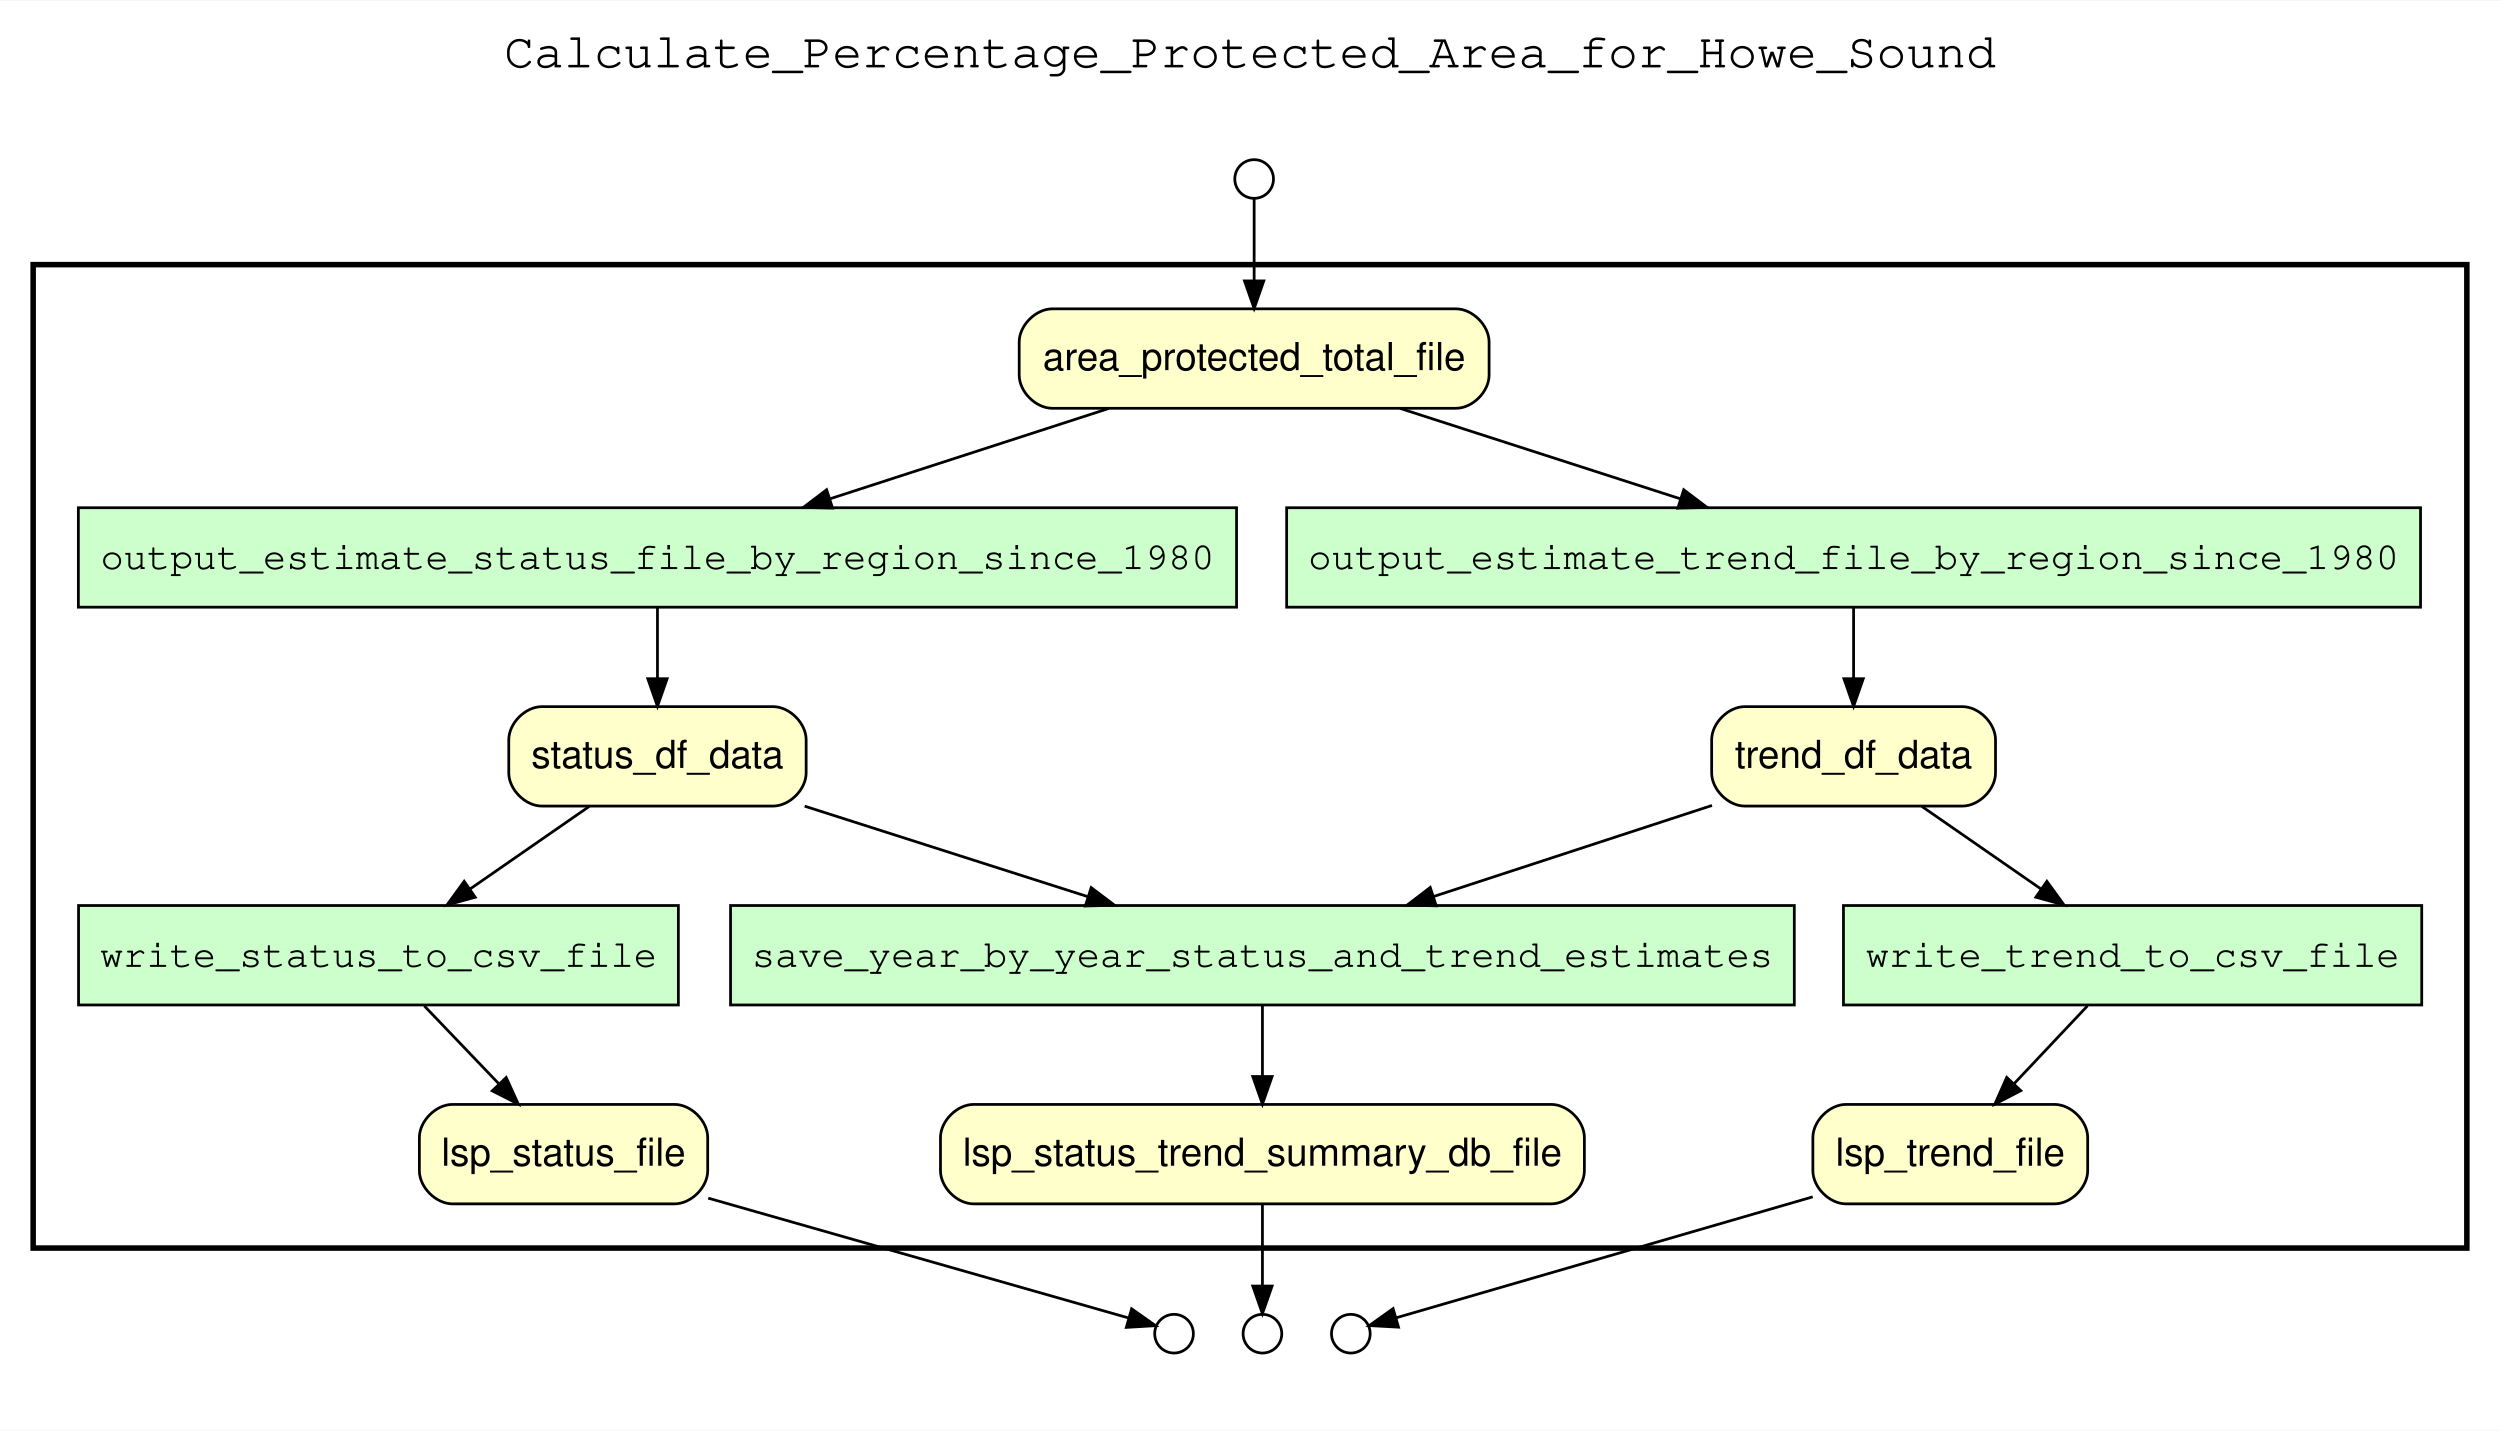
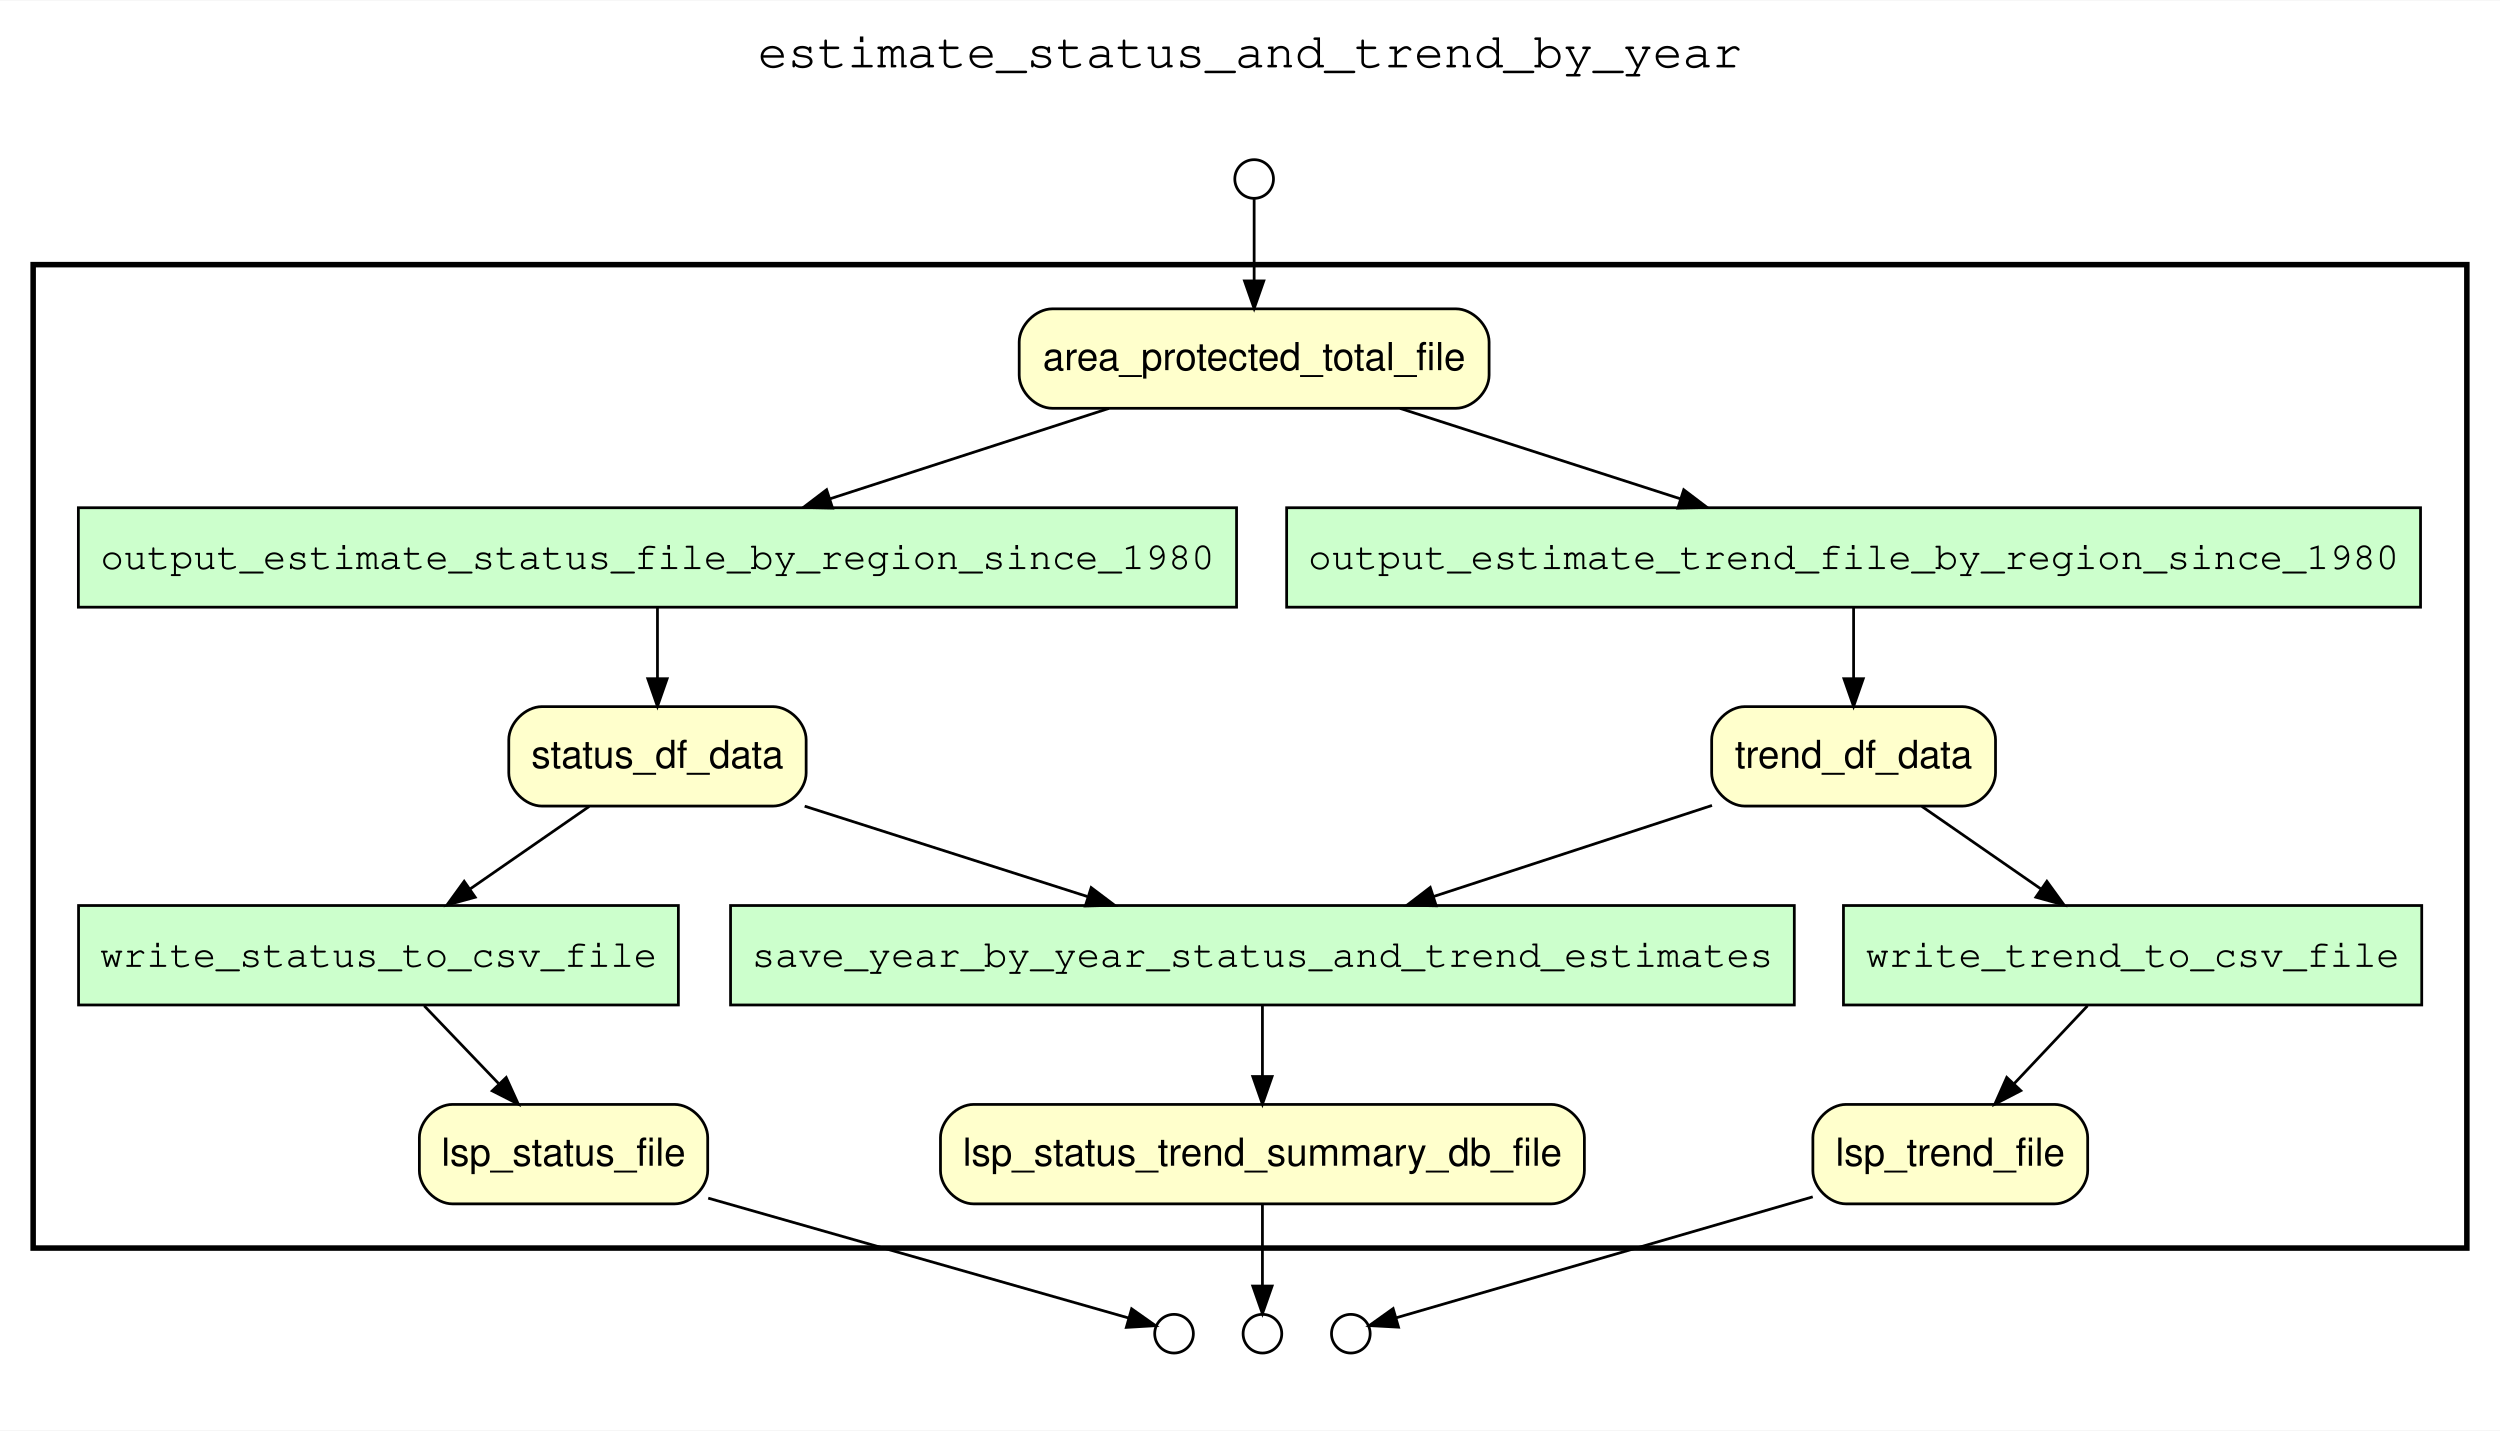
<svg xmlns="http://www.w3.org/2000/svg" width="905pt" height="518pt" viewBox="0.00 0.00 905.00 517.60">
  <g id="graph0" class="graph" transform="scale(1 1) rotate(0) translate(4 513.6)">
    <polygon fill="white" stroke="none" points="-4,4 -4,-513.6 901,-513.6 901,4 -4,4" />
-     <text text-anchor="middle" x="448.5" y="-489.4" font-family="Courier,monospace" font-size="18.00">Calculate_Percentage_Protected_Area_for_Howe_Sound</text>
+     <text text-anchor="middle" x="448.5" y="-489.4" font-family="Courier,monospace" font-size="18.00">estimate_status_and_trend_by_year</text>
    <g id="clust1" class="cluster">
      <polygon fill="none" stroke="black" stroke-width="2" points="8,-62 8,-418 889,-418 889,-62 8,-62" />
    </g>
    <g id="clust2" class="cluster">
      <polygon fill="none" stroke="white" stroke-width="2" points="16,-70 16,-410 881,-410 881,-70 16,-70" />
    </g>
    <g id="clust3" class="cluster">
      <polygon fill="none" stroke="white" stroke-width="2" points="427,-426 427,-472 473,-472 473,-426 427,-426" />
    </g>
    <g id="clust4" class="cluster">
      <polygon fill="none" stroke="white" stroke-width="2" points="435,-434 435,-464 465,-464 465,-434 435,-434" />
    </g>
    <g id="clust5" class="cluster">
      <polygon fill="none" stroke="white" stroke-width="2" points="398,-8 398,-54 508,-54 508,-8 398,-8" />
    </g>
    <g id="clust6" class="cluster">
      <polygon fill="none" stroke="white" stroke-width="2" points="406,-16 406,-46 500,-46 500,-16 406,-16" />
    </g>
    <g id="node1" class="node">
      <polygon fill="#ccffcc" stroke="black" points="241.567,-186 24.433,-186 24.433,-150 241.567,-150 241.567,-186" />
      <text text-anchor="middle" x="133" y="-163.8" font-family="Courier,monospace" font-size="14.00">write_status_to_csv_file</text>
    </g>
    <g id="node8" class="node">
      <path fill="#ffffcc" stroke="black" d="M240.188,-114C240.188,-114 159.812,-114 159.812,-114 153.812,-114 147.812,-108 147.812,-102 147.812,-102 147.812,-90 147.812,-90 147.812,-84 153.812,-78 159.812,-78 159.812,-78 240.188,-78 240.188,-78 246.188,-78 252.188,-84 252.188,-90 252.188,-90 252.188,-102 252.188,-102 252.188,-108 246.188,-114 240.188,-114" />
      <text text-anchor="middle" x="200" y="-91.8" font-family="Helvetica,sans-Serif" font-size="14.00">lsp_status_file</text>
    </g>
    <g id="edge4" class="edge">
      <path fill="none" stroke="black" d="M149.562,-149.697C157.675,-141.22 167.588,-130.864 176.471,-121.583" />
      <polygon fill="black" stroke="black" points="179.243,-123.749 183.629,-114.104 174.186,-118.908 179.243,-123.749" />
    </g>
    <g id="node2" class="node">
      <polygon fill="#ccffcc" stroke="black" points="645.539,-186 260.461,-186 260.461,-150 645.539,-150 645.539,-186" />
      <text text-anchor="middle" x="453" y="-163.8" font-family="Courier,monospace" font-size="14.00">save_year_by_year_status_and_trend_estimates</text>
    </g>
    <g id="node11" class="node">
      <path fill="#ffffcc" stroke="black" d="M557.546,-114C557.546,-114 348.454,-114 348.454,-114 342.454,-114 336.454,-108 336.454,-102 336.454,-102 336.454,-90 336.454,-90 336.454,-84 342.454,-78 348.454,-78 348.454,-78 557.546,-78 557.546,-78 563.546,-78 569.546,-84 569.546,-90 569.546,-90 569.546,-102 569.546,-102 569.546,-108 563.546,-114 557.546,-114" />
      <text text-anchor="middle" x="453" y="-91.8" font-family="Helvetica,sans-Serif" font-size="14.00">lsp_status_trend_summary_db_file</text>
    </g>
    <g id="edge1" class="edge">
      <path fill="none" stroke="black" d="M453,-149.697C453,-141.983 453,-132.712 453,-124.112" />
      <polygon fill="black" stroke="black" points="456.5,-124.104 453,-114.104 449.5,-124.104 456.5,-124.104" />
    </g>
    <g id="node3" class="node">
      <polygon fill="#ccffcc" stroke="black" points="872.668,-186 663.332,-186 663.332,-150 872.668,-150 872.668,-186" />
      <text text-anchor="middle" x="768" y="-163.8" font-family="Courier,monospace" font-size="14.00">write_trend_to_csv_file</text>
    </g>
    <g id="node10" class="node">
      <path fill="#ffffcc" stroke="black" d="M739.74,-114C739.74,-114 664.26,-114 664.26,-114 658.26,-114 652.26,-108 652.26,-102 652.26,-102 652.26,-90 652.26,-90 652.26,-84 658.26,-78 664.26,-78 664.26,-78 739.74,-78 739.74,-78 745.74,-78 751.74,-84 751.74,-90 751.74,-90 751.74,-102 751.74,-102 751.74,-108 745.74,-114 739.74,-114" />
      <text text-anchor="middle" x="702" y="-91.8" font-family="Helvetica,sans-Serif" font-size="14.00">lsp_trend_file</text>
    </g>
    <g id="edge2" class="edge">
      <path fill="none" stroke="black" d="M751.685,-149.697C743.693,-141.22 733.928,-130.864 725.178,-121.583" />
      <polygon fill="black" stroke="black" points="727.534,-118.979 718.127,-114.104 722.441,-123.781 727.534,-118.979" />
    </g>
    <g id="node4" class="node">
      <polygon fill="#ccffcc" stroke="black" points="443.633,-330 24.367,-330 24.367,-294 443.633,-294 443.633,-330" />
      <text text-anchor="middle" x="234" y="-307.8" font-family="Courier,monospace" font-size="14.00">output_estimate_status_file_by_region_since_1980</text>
    </g>
    <g id="node7" class="node">
      <path fill="#ffffcc" stroke="black" d="M275.823,-258C275.823,-258 192.177,-258 192.177,-258 186.177,-258 180.177,-252 180.177,-246 180.177,-246 180.177,-234 180.177,-234 180.177,-228 186.177,-222 192.177,-222 192.177,-222 275.823,-222 275.823,-222 281.823,-222 287.823,-228 287.823,-234 287.823,-234 287.823,-246 287.823,-246 287.823,-252 281.823,-258 275.823,-258" />
      <text text-anchor="middle" x="234" y="-235.8" font-family="Helvetica,sans-Serif" font-size="14.00">status_df_data</text>
    </g>
    <g id="edge5" class="edge">
      <path fill="none" stroke="black" d="M234,-293.697C234,-285.983 234,-276.712 234,-268.112" />
      <polygon fill="black" stroke="black" points="237.5,-268.104 234,-258.104 230.5,-268.104 237.5,-268.104" />
    </g>
    <g id="node5" class="node">
      <polygon fill="#ccffcc" stroke="black" points="872.234,-330 461.766,-330 461.766,-294 872.234,-294 872.234,-330" />
      <text text-anchor="middle" x="667" y="-307.8" font-family="Courier,monospace" font-size="14.00">output_estimate_trend_file_by_region_since_1980</text>
    </g>
    <g id="node9" class="node">
      <path fill="#ffffcc" stroke="black" d="M706.376,-258C706.376,-258 627.624,-258 627.624,-258 621.624,-258 615.624,-252 615.624,-246 615.624,-246 615.624,-234 615.624,-234 615.624,-228 621.624,-222 627.624,-222 627.624,-222 706.376,-222 706.376,-222 712.376,-222 718.376,-228 718.376,-234 718.376,-234 718.376,-246 718.376,-246 718.376,-252 712.376,-258 706.376,-258" />
      <text text-anchor="middle" x="667" y="-235.8" font-family="Helvetica,sans-Serif" font-size="14.00">trend_df_data</text>
    </g>
    <g id="edge3" class="edge">
      <path fill="none" stroke="black" d="M667,-293.697C667,-285.983 667,-276.712 667,-268.112" />
      <polygon fill="black" stroke="black" points="670.5,-268.104 667,-258.104 663.5,-268.104 670.5,-268.104" />
    </g>
    <g id="node6" class="node">
      <path fill="#ffffcc" stroke="black" d="M523.05,-402C523.05,-402 376.95,-402 376.95,-402 370.95,-402 364.95,-396 364.95,-390 364.95,-390 364.95,-378 364.95,-378 364.95,-372 370.95,-366 376.95,-366 376.95,-366 523.05,-366 523.05,-366 529.05,-366 535.05,-372 535.05,-378 535.05,-378 535.05,-390 535.05,-390 535.05,-396 529.05,-402 523.05,-402" />
      <text text-anchor="middle" x="450" y="-379.8" font-family="Helvetica,sans-Serif" font-size="14.00">area_protected_total_file</text>
    </g>
    <g id="edge6" class="edge">
      <path fill="none" stroke="black" d="M397.437,-365.966C366.994,-356.1 328.489,-343.622 296.501,-333.255" />
      <polygon fill="black" stroke="black" points="297.391,-329.864 286.799,-330.111 295.233,-336.523 297.391,-329.864" />
    </g>
    <g id="edge8" class="edge">
      <path fill="none" stroke="black" d="M502.807,-365.966C533.39,-356.1 572.073,-343.622 604.21,-333.255" />
      <polygon fill="black" stroke="black" points="605.514,-336.512 613.957,-330.111 603.365,-329.85 605.514,-336.512" />
    </g>
    <g id="edge7" class="edge">
      <path fill="none" stroke="black" d="M209.293,-221.876C196.331,-212.893 180.272,-201.763 166.235,-192.034" />
      <polygon fill="black" stroke="black" points="168.015,-189.009 157.802,-186.19 164.028,-194.763 168.015,-189.009" />
    </g>
    <g id="edge10" class="edge">
      <path fill="none" stroke="black" d="M287.293,-221.966C318.159,-212.1 357.198,-199.622 389.631,-189.255" />
      <polygon fill="black" stroke="black" points="391.008,-192.489 399.468,-186.111 388.877,-185.822 391.008,-192.489" />
    </g>
    <g id="node15" class="node">
      <ellipse fill="none" stroke="black" cx="421" cy="-31" rx="7" ry="7" />
    </g>
    <g id="edge15" class="edge">
      <path fill="none" stroke="black" d="M252.374,-80.07C301.712,-66.005 372.662,-45.78 404.472,-36.712" />
      <polygon fill="black" stroke="black" points="405.651,-40.015 414.309,-33.907 403.732,-33.283 405.651,-40.015" />
    </g>
    <g id="edge11" class="edge">
      <path fill="none" stroke="black" d="M615.742,-222.233C585.485,-212.336 546.979,-199.741 515.019,-189.287" />
      <polygon fill="black" stroke="black" points="515.919,-185.899 505.327,-186.116 513.743,-192.552 515.919,-185.899" />
    </g>
    <g id="edge9" class="edge">
      <path fill="none" stroke="black" d="M691.707,-221.876C704.669,-212.893 720.728,-201.763 734.765,-192.034" />
      <polygon fill="black" stroke="black" points="736.972,-194.763 743.198,-186.19 732.985,-189.009 736.972,-194.763" />
    </g>
    <g id="node14" class="node">
      <ellipse fill="none" stroke="black" cx="485" cy="-31" rx="7" ry="7" />
    </g>
    <g id="edge14" class="edge">
      <path fill="none" stroke="black" d="M652.216,-80.546C603.85,-66.505 533.208,-45.996 501.49,-36.787" />
      <polygon fill="black" stroke="black" points="502.258,-33.366 491.679,-33.939 500.307,-40.089 502.258,-33.366" />
    </g>
    <g id="node13" class="node">
      <ellipse fill="none" stroke="black" cx="453" cy="-31" rx="7" ry="7" />
    </g>
    <g id="edge13" class="edge">
      <path fill="none" stroke="black" d="M453,-77.785C453,-68.666 453,-57.52 453,-48.508" />
      <polygon fill="black" stroke="black" points="456.5,-48.242 453,-38.242 449.5,-48.242 456.5,-48.242" />
    </g>
    <g id="node12" class="node">
      <ellipse fill="none" stroke="black" cx="450" cy="-449" rx="7" ry="7" />
    </g>
    <g id="edge12" class="edge">
      <path fill="none" stroke="black" d="M450,-441.729C450,-434.795 450,-423.154 450,-412.215" />
      <polygon fill="black" stroke="black" points="453.5,-412.119 450,-402.119 446.5,-412.119 453.5,-412.119" />
    </g>
  </g>
</svg>
